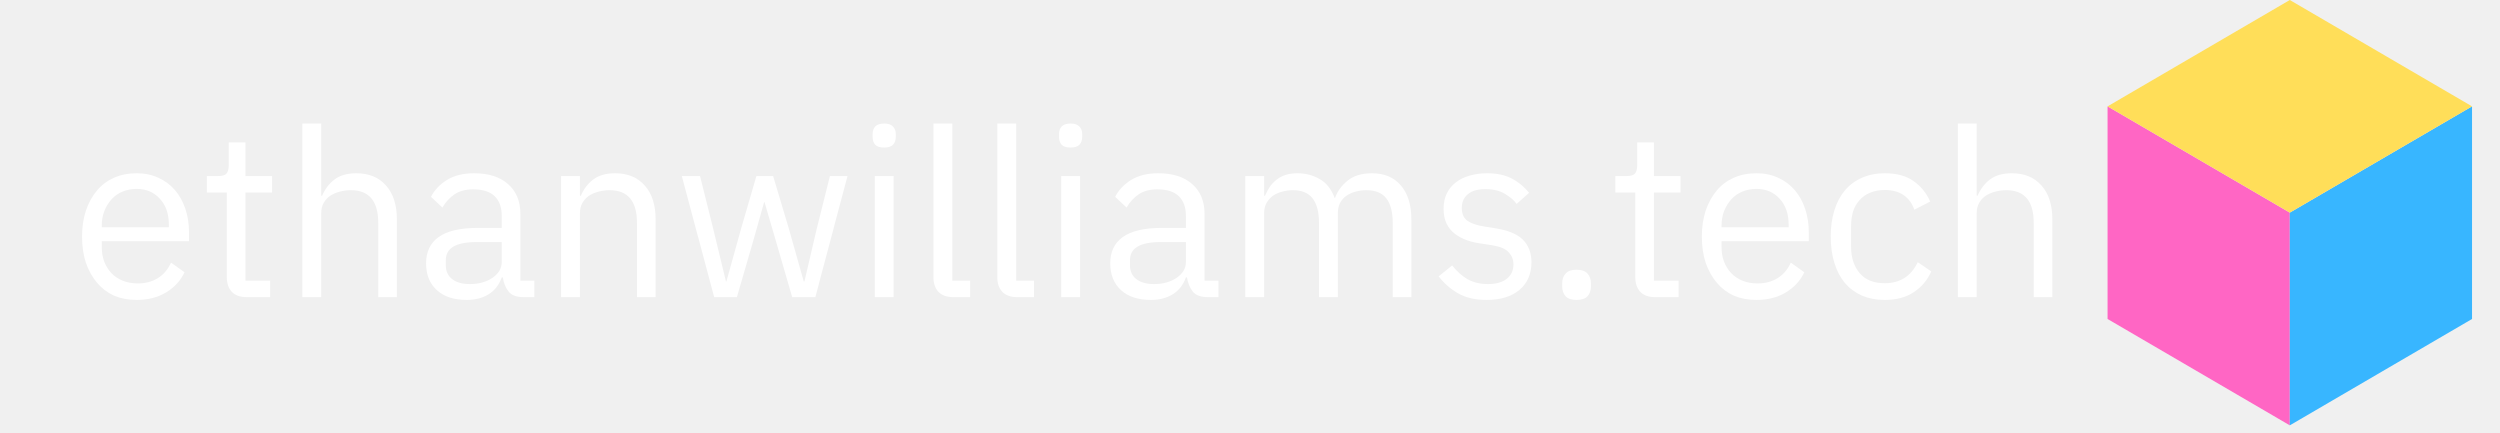
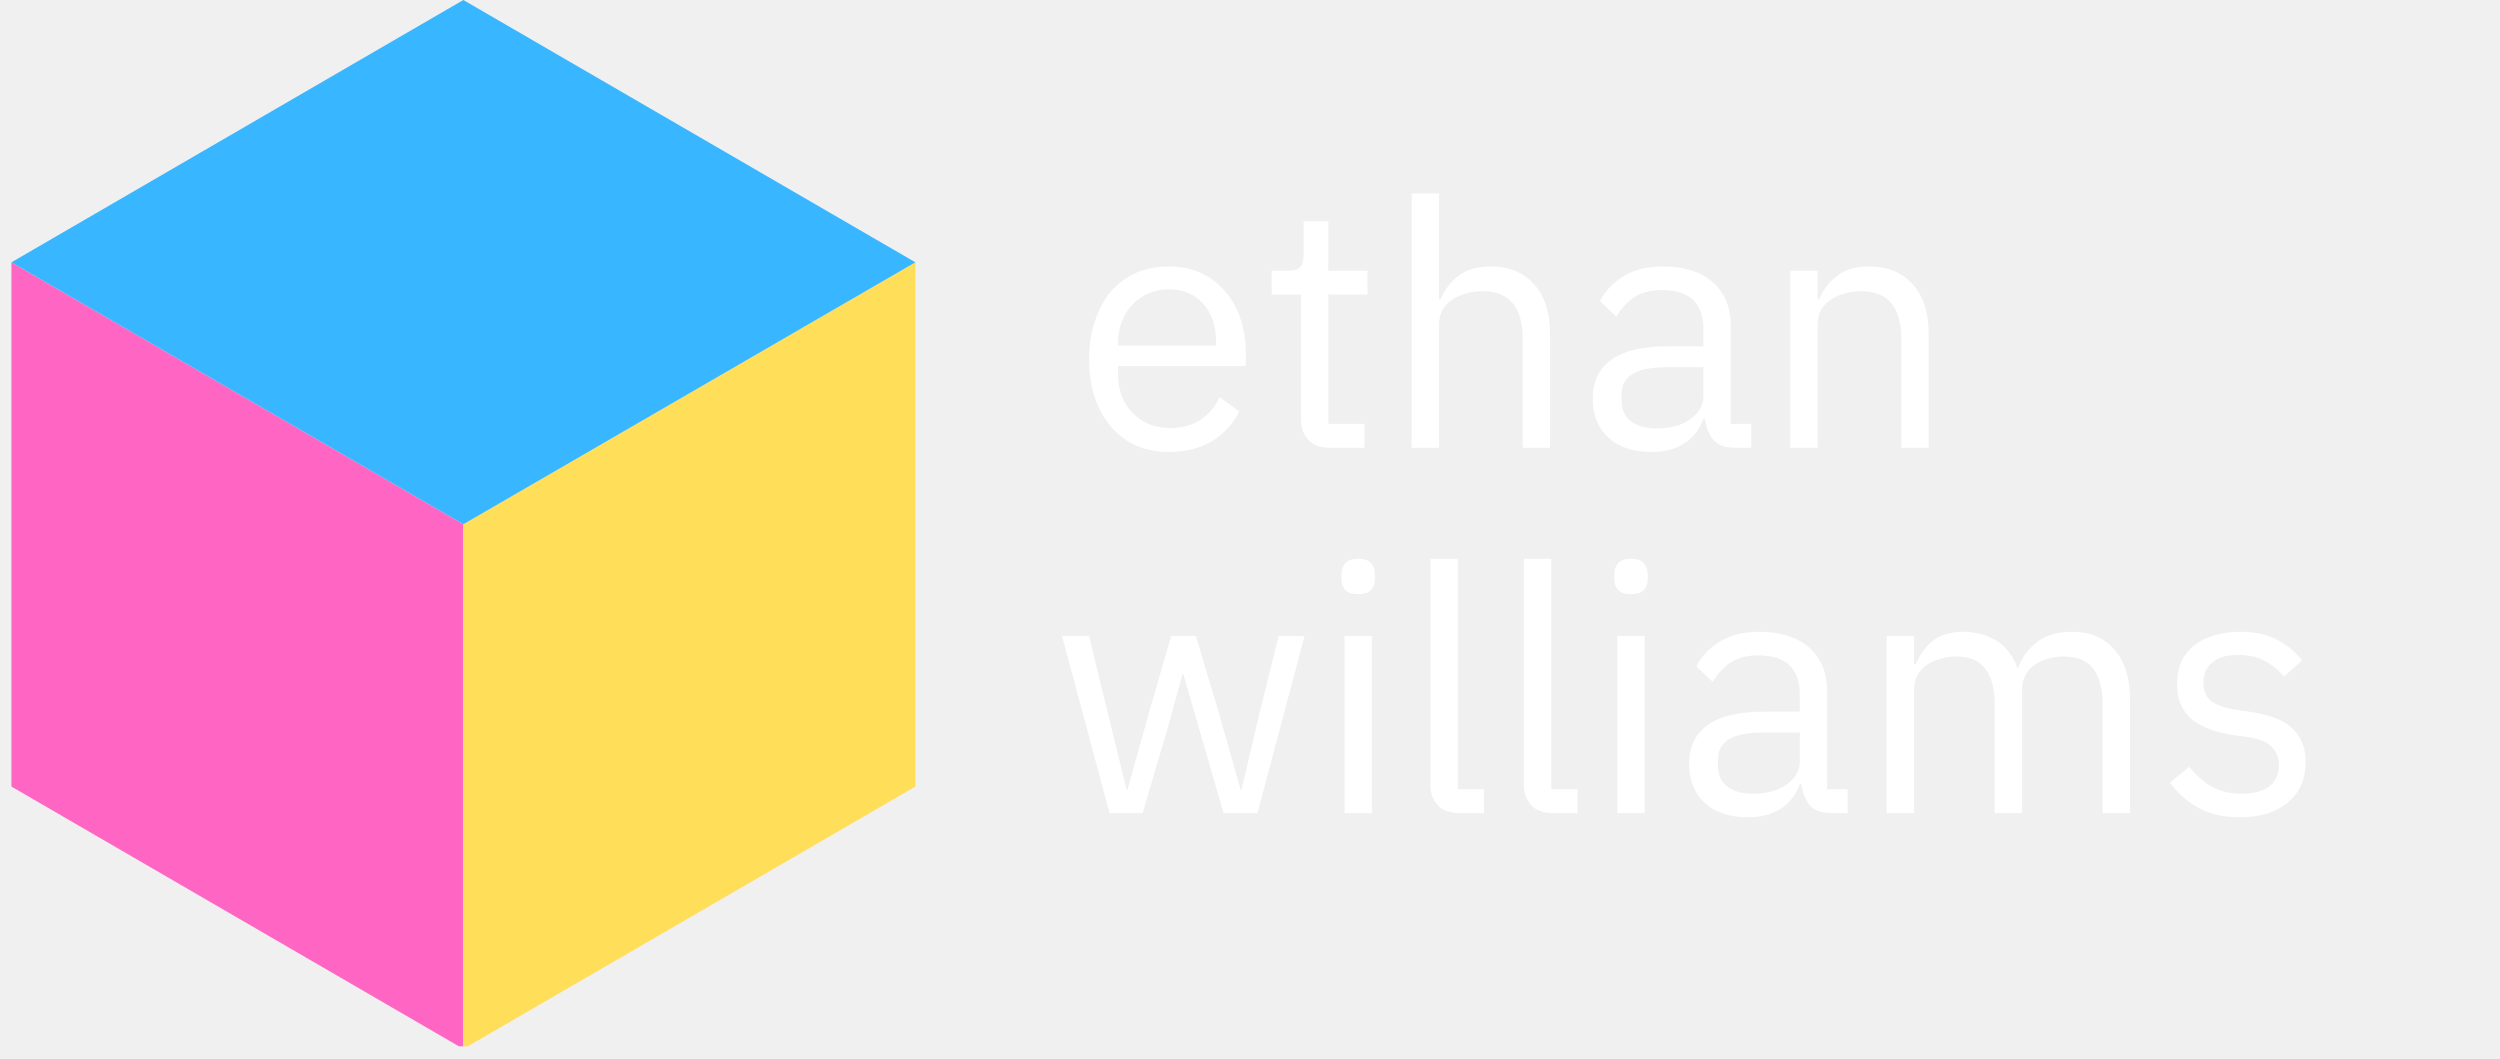
- <svg xmlns="http://www.w3.org/2000/svg" width="243" zoomAndPan="magnify" viewBox="0 0 182.25 31.5" height="42" preserveAspectRatio="xMidYMid meet" version="1.0">
+ <svg xmlns="http://www.w3.org/2000/svg" width="137" zoomAndPan="magnify" viewBox="0 0 102.75 43.5" height="58" preserveAspectRatio="xMidYMid meet" version="1.0">
  <defs>
    <g />
    <clipPath id="id1">
-       <path d="M 153.637 7 L 167 7 L 167 31.008 L 153.637 31.008 Z M 153.637 7 " clip-rule="nonzero" />
+       <path d="M 0.461 10 L 20 10 L 20 43.004 L 0.461 43.004 Z M 0.461 10 " clip-rule="nonzero" />
    </clipPath>
    <clipPath id="id2">
-       <path d="M 166.867 7.719 L 180.211 7.719 L 180.211 31.008 L 166.867 31.008 Z M 166.867 7.719 " clip-rule="nonzero" />
+       <path d="M 19 10.73 L 37.621 10.73 L 37.621 43.004 L 19 43.004 Z M 19 10.73 " clip-rule="nonzero" />
    </clipPath>
    <clipPath id="id3">
-       <path d="M 153.641 0 L 180.211 0 L 180.211 15.504 L 153.641 15.504 Z M 153.641 0 " clip-rule="nonzero" />
+       <path d="M 0.469 0 L 37.621 0 L 37.621 21.555 L 0.469 21.555 Z M 0.469 0 " clip-rule="nonzero" />
    </clipPath>
  </defs>
+   <g clip-path="url(#id1)">
+     <path fill="#ff66c4" d="M 19.043 21.547 L 19.043 43.109 L 0.469 32.328 L 0.469 10.781 L 19.043 21.547 " fill-opacity="1" fill-rule="nonzero" />
+   </g>
+   <g clip-path="url(#id2)">
+     <path fill="#ffde59" d="M 37.621 10.781 L 37.621 32.328 L 19.043 43.109 L 19.043 21.547 L 37.621 10.781 " fill-opacity="1" fill-rule="nonzero" />
+   </g>
+   <g clip-path="url(#id3)">
+     <path fill="#38b6ff" d="M 37.621 10.781 L 19.043 21.547 L 0.469 10.781 L 19.043 0 L 37.621 10.781 " fill-opacity="1" fill-rule="nonzero" />
+   </g>
  <g fill="#ffffff" fill-opacity="1">
-     <g transform="translate(5.185099, 21.66171)">
+     <g transform="translate(44.10746, 18.40481)">
      <g>
-         <path d="M 4.781 0.203 C 4.164 0.203 3.613 0.098 3.125 -0.109 C 2.645 -0.328 2.234 -0.641 1.891 -1.047 C 1.547 -1.453 1.273 -1.938 1.078 -2.5 C 0.891 -3.07 0.797 -3.711 0.797 -4.422 C 0.797 -5.109 0.891 -5.738 1.078 -6.312 C 1.273 -6.883 1.547 -7.375 1.891 -7.781 C 2.234 -8.188 2.645 -8.492 3.125 -8.703 C 3.613 -8.922 4.164 -9.031 4.781 -9.031 C 5.363 -9.031 5.891 -8.922 6.359 -8.703 C 6.828 -8.492 7.227 -8.195 7.562 -7.812 C 7.895 -7.426 8.148 -6.969 8.328 -6.438 C 8.504 -5.914 8.594 -5.344 8.594 -4.719 L 8.594 -4.078 L 2.234 -4.078 L 2.234 -3.656 C 2.234 -3.281 2.289 -2.93 2.406 -2.609 C 2.531 -2.285 2.703 -2.004 2.922 -1.766 C 3.148 -1.523 3.426 -1.336 3.75 -1.203 C 4.082 -1.066 4.453 -1 4.859 -1 C 5.422 -1 5.91 -1.129 6.328 -1.391 C 6.742 -1.648 7.062 -2.023 7.281 -2.516 L 8.266 -1.812 C 7.984 -1.207 7.535 -0.719 6.922 -0.344 C 6.316 0.02 5.602 0.203 4.781 0.203 Z M 4.781 -7.891 C 4.395 -7.891 4.047 -7.82 3.734 -7.688 C 3.43 -7.562 3.172 -7.379 2.953 -7.141 C 2.734 -6.898 2.555 -6.613 2.422 -6.281 C 2.297 -5.957 2.234 -5.602 2.234 -5.219 L 2.234 -5.094 L 7.125 -5.094 L 7.125 -5.281 C 7.125 -6.07 6.906 -6.703 6.469 -7.172 C 6.039 -7.648 5.477 -7.891 4.781 -7.891 Z M 4.781 -7.891 " />
+         <path d="M 3.938 0.172 C 3.438 0.172 2.984 0.082 2.578 -0.094 C 2.18 -0.281 1.836 -0.539 1.547 -0.875 C 1.266 -1.207 1.047 -1.602 0.891 -2.062 C 0.734 -2.531 0.656 -3.055 0.656 -3.641 C 0.656 -4.211 0.734 -4.734 0.891 -5.203 C 1.047 -5.68 1.266 -6.086 1.547 -6.422 C 1.836 -6.754 2.18 -7.008 2.578 -7.188 C 2.984 -7.363 3.438 -7.453 3.938 -7.453 C 4.426 -7.453 4.863 -7.363 5.25 -7.188 C 5.633 -7.008 5.961 -6.758 6.234 -6.438 C 6.516 -6.125 6.727 -5.75 6.875 -5.312 C 7.02 -4.883 7.094 -4.414 7.094 -3.906 L 7.094 -3.359 L 1.844 -3.359 L 1.844 -3.016 C 1.844 -2.711 1.891 -2.426 1.984 -2.156 C 2.086 -1.883 2.234 -1.648 2.422 -1.453 C 2.609 -1.254 2.832 -1.098 3.094 -0.984 C 3.363 -0.867 3.672 -0.812 4.016 -0.812 C 4.473 -0.812 4.875 -0.922 5.219 -1.141 C 5.562 -1.359 5.828 -1.672 6.016 -2.078 L 6.828 -1.5 C 6.586 -1 6.219 -0.594 5.719 -0.281 C 5.219 0.02 4.625 0.172 3.938 0.172 Z M 3.938 -6.516 C 3.625 -6.516 3.344 -6.457 3.094 -6.344 C 2.844 -6.238 2.625 -6.086 2.438 -5.891 C 2.25 -5.691 2.102 -5.457 2 -5.188 C 1.895 -4.914 1.844 -4.625 1.844 -4.312 L 1.844 -4.203 L 5.875 -4.203 L 5.875 -4.359 C 5.875 -5.016 5.695 -5.535 5.344 -5.922 C 4.988 -6.316 4.52 -6.516 3.938 -6.516 Z M 3.938 -6.516 " />
      </g>
    </g>
  </g>
  <g fill="#ffffff" fill-opacity="1">
-     <g transform="translate(14.5817, 21.66171)">
+     <g transform="translate(51.85991, 18.40481)">
      <g>
-         <path d="M 3.406 0 C 2.926 0 2.562 -0.129 2.312 -0.391 C 2.07 -0.66 1.953 -1.016 1.953 -1.453 L 1.953 -7.625 L 0.5 -7.625 L 0.5 -8.828 L 1.312 -8.828 C 1.613 -8.828 1.816 -8.883 1.922 -9 C 2.035 -9.125 2.094 -9.332 2.094 -9.625 L 2.094 -11.281 L 3.312 -11.281 L 3.312 -8.828 L 5.25 -8.828 L 5.25 -7.625 L 3.312 -7.625 L 3.312 -1.203 L 5.109 -1.203 L 5.109 0 Z M 3.406 0 " />
+         <path d="M 2.812 0 C 2.414 0 2.113 -0.109 1.906 -0.328 C 1.707 -0.547 1.609 -0.836 1.609 -1.203 L 1.609 -6.297 L 0.406 -6.297 L 0.406 -7.281 L 1.094 -7.281 C 1.332 -7.281 1.492 -7.328 1.578 -7.422 C 1.672 -7.523 1.719 -7.703 1.719 -7.953 L 1.719 -9.312 L 2.734 -9.312 L 2.734 -7.281 L 4.344 -7.281 L 4.344 -6.297 L 2.734 -6.297 L 2.734 -0.984 L 4.219 -0.984 L 4.219 0 Z M 2.812 0 " />
      </g>
    </g>
  </g>
  <g fill="#ffffff" fill-opacity="1">
-     <g transform="translate(20.58936, 21.66171)">
+     <g transform="translate(56.81639, 18.40481)">
      <g>
-         <path d="M 1.453 -12.656 L 2.828 -12.656 L 2.828 -7.391 L 2.891 -7.391 C 3.109 -7.891 3.41 -8.285 3.797 -8.578 C 4.191 -8.879 4.723 -9.031 5.391 -9.031 C 6.305 -9.031 7.023 -8.734 7.547 -8.141 C 8.078 -7.555 8.344 -6.727 8.344 -5.656 L 8.344 0 L 6.984 0 L 6.984 -5.422 C 6.984 -7.004 6.316 -7.797 4.984 -7.797 C 4.703 -7.797 4.43 -7.758 4.172 -7.688 C 3.922 -7.625 3.691 -7.523 3.484 -7.391 C 3.285 -7.254 3.125 -7.078 3 -6.859 C 2.883 -6.648 2.828 -6.406 2.828 -6.125 L 2.828 0 L 1.453 0 Z M 1.453 -12.656 " />
+         <path d="M 1.203 -10.453 L 2.328 -10.453 L 2.328 -6.109 L 2.391 -6.109 C 2.566 -6.516 2.816 -6.836 3.141 -7.078 C 3.461 -7.328 3.898 -7.453 4.453 -7.453 C 5.203 -7.453 5.797 -7.207 6.234 -6.719 C 6.672 -6.238 6.891 -5.555 6.891 -4.672 L 6.891 0 L 5.766 0 L 5.766 -4.484 C 5.766 -5.785 5.211 -6.438 4.109 -6.438 C 3.879 -6.438 3.66 -6.406 3.453 -6.344 C 3.242 -6.289 3.051 -6.207 2.875 -6.094 C 2.707 -5.988 2.57 -5.848 2.469 -5.672 C 2.375 -5.492 2.328 -5.289 2.328 -5.062 L 2.328 0 L 1.203 0 Z M 1.203 -10.453 " />
      </g>
    </g>
  </g>
  <g fill="#ffffff" fill-opacity="1">
-     <g transform="translate(30.31116, 21.66171)">
+     <g transform="translate(64.83713, 18.40481)">
      <g>
-         <path d="M 7.875 0 C 7.352 0 6.984 -0.133 6.766 -0.406 C 6.547 -0.688 6.406 -1.031 6.344 -1.438 L 6.266 -1.438 C 6.066 -0.883 5.742 -0.473 5.297 -0.203 C 4.859 0.066 4.332 0.203 3.719 0.203 C 2.781 0.203 2.051 -0.035 1.531 -0.516 C 1.008 -0.992 0.75 -1.645 0.75 -2.469 C 0.75 -3.301 1.051 -3.938 1.656 -4.375 C 2.27 -4.82 3.223 -5.047 4.516 -5.047 L 6.266 -5.047 L 6.266 -5.922 C 6.266 -6.547 6.094 -7.023 5.75 -7.359 C 5.406 -7.691 4.879 -7.859 4.172 -7.859 C 3.641 -7.859 3.191 -7.738 2.828 -7.5 C 2.473 -7.258 2.176 -6.938 1.938 -6.531 L 1.109 -7.312 C 1.348 -7.789 1.727 -8.195 2.25 -8.531 C 2.781 -8.863 3.445 -9.031 4.25 -9.031 C 5.312 -9.031 6.141 -8.766 6.734 -8.234 C 7.328 -7.711 7.625 -6.988 7.625 -6.062 L 7.625 -1.203 L 8.641 -1.203 L 8.641 0 Z M 3.938 -0.953 C 4.281 -0.953 4.594 -0.992 4.875 -1.078 C 5.156 -1.16 5.398 -1.273 5.609 -1.422 C 5.816 -1.566 5.977 -1.734 6.094 -1.922 C 6.207 -2.117 6.266 -2.332 6.266 -2.562 L 6.266 -4.016 L 4.453 -4.016 C 3.66 -4.016 3.082 -3.898 2.719 -3.672 C 2.363 -3.453 2.188 -3.125 2.188 -2.688 L 2.188 -2.328 C 2.188 -1.891 2.344 -1.551 2.656 -1.312 C 2.969 -1.07 3.395 -0.953 3.938 -0.953 Z M 3.938 -0.953 " />
+         <path d="M 6.5 0 C 6.07 0 5.766 -0.109 5.578 -0.328 C 5.398 -0.555 5.285 -0.844 5.234 -1.188 L 5.172 -1.188 C 5.004 -0.738 4.738 -0.398 4.375 -0.172 C 4.008 0.055 3.57 0.172 3.062 0.172 C 2.289 0.172 1.691 -0.023 1.266 -0.422 C 0.836 -0.816 0.625 -1.352 0.625 -2.031 C 0.625 -2.719 0.875 -3.242 1.375 -3.609 C 1.883 -3.984 2.672 -4.172 3.734 -4.172 L 5.172 -4.172 L 5.172 -4.891 C 5.172 -5.41 5.031 -5.805 4.75 -6.078 C 4.469 -6.348 4.035 -6.484 3.453 -6.484 C 3.004 -6.484 2.629 -6.383 2.328 -6.188 C 2.035 -5.988 1.789 -5.723 1.594 -5.391 L 0.922 -6.031 C 1.117 -6.426 1.43 -6.758 1.859 -7.031 C 2.297 -7.312 2.844 -7.453 3.5 -7.453 C 4.383 -7.453 5.07 -7.234 5.562 -6.797 C 6.051 -6.367 6.297 -5.77 6.297 -5 L 6.297 -0.984 L 7.141 -0.984 L 7.141 0 Z M 3.25 -0.797 C 3.531 -0.797 3.785 -0.828 4.016 -0.891 C 4.254 -0.953 4.457 -1.047 4.625 -1.172 C 4.801 -1.297 4.938 -1.438 5.031 -1.594 C 5.125 -1.758 5.172 -1.938 5.172 -2.125 L 5.172 -3.312 L 3.672 -3.312 C 3.023 -3.312 2.551 -3.219 2.25 -3.031 C 1.957 -2.844 1.812 -2.57 1.812 -2.219 L 1.812 -1.922 C 1.812 -1.566 1.938 -1.289 2.188 -1.094 C 2.445 -0.895 2.801 -0.797 3.25 -0.797 Z M 3.25 -0.797 " />
      </g>
    </g>
  </g>
  <g fill="#ffffff" fill-opacity="1">
-     <g transform="translate(39.45102, 21.66171)">
+     <g transform="translate(72.37776, 18.40481)">
      <g>
-         <path d="M 1.453 0 L 1.453 -8.828 L 2.828 -8.828 L 2.828 -7.391 L 2.891 -7.391 C 3.109 -7.891 3.41 -8.285 3.797 -8.578 C 4.191 -8.879 4.723 -9.031 5.391 -9.031 C 6.305 -9.031 7.023 -8.734 7.547 -8.141 C 8.078 -7.555 8.344 -6.727 8.344 -5.656 L 8.344 0 L 6.984 0 L 6.984 -5.422 C 6.984 -7.004 6.316 -7.797 4.984 -7.797 C 4.703 -7.797 4.43 -7.758 4.172 -7.688 C 3.922 -7.625 3.691 -7.523 3.484 -7.391 C 3.285 -7.254 3.125 -7.078 3 -6.859 C 2.883 -6.648 2.828 -6.406 2.828 -6.125 L 2.828 0 Z M 1.453 0 " />
+         <path d="M 1.203 0 L 1.203 -7.281 L 2.328 -7.281 L 2.328 -6.109 L 2.391 -6.109 C 2.566 -6.516 2.816 -6.836 3.141 -7.078 C 3.461 -7.328 3.898 -7.453 4.453 -7.453 C 5.203 -7.453 5.797 -7.207 6.234 -6.719 C 6.672 -6.238 6.891 -5.555 6.891 -4.672 L 6.891 0 L 5.766 0 L 5.766 -4.484 C 5.766 -5.785 5.211 -6.438 4.109 -6.438 C 3.879 -6.438 3.66 -6.406 3.453 -6.344 C 3.242 -6.289 3.051 -6.207 2.875 -6.094 C 2.707 -5.988 2.57 -5.848 2.469 -5.672 C 2.375 -5.492 2.328 -5.289 2.328 -5.062 L 2.328 0 Z M 1.203 0 " />
      </g>
    </g>
  </g>
  <g fill="#ffffff" fill-opacity="1">
-     <g transform="translate(49.17282, 21.66171)">
+     <g transform="translate(43.21178, 33.41878)">
      <g>
-         <path d="M 0.531 -8.828 L 1.859 -8.828 L 2.812 -5.016 L 3.75 -1.141 L 3.781 -1.141 L 4.859 -5.016 L 5.969 -8.828 L 7.188 -8.828 L 8.328 -5.016 L 9.422 -1.141 L 9.469 -1.141 L 10.375 -5.016 L 11.328 -8.828 L 12.609 -8.828 L 10.266 0 L 8.578 0 L 7.344 -4.25 L 6.562 -6.922 L 6.531 -6.922 L 5.781 -4.25 L 4.547 0 L 2.891 0 Z M 0.531 -8.828 " />
+         <path d="M 0.438 -7.281 L 1.547 -7.281 L 2.312 -4.141 L 3.094 -0.953 L 3.125 -0.953 L 4.016 -4.141 L 4.922 -7.281 L 5.938 -7.281 L 6.875 -4.141 L 7.781 -0.953 L 7.812 -0.953 L 8.562 -4.141 L 9.344 -7.281 L 10.406 -7.281 L 8.469 0 L 7.078 0 L 6.062 -3.5 L 5.422 -5.719 L 5.391 -5.719 L 4.781 -3.5 L 3.75 0 L 2.391 0 Z M 0.438 -7.281 " />
      </g>
    </g>
  </g>
  <g fill="#ffffff" fill-opacity="1">
-     <g transform="translate(62.31779, 21.66171)">
+     <g transform="translate(54.05673, 33.41878)">
      <g>
-         <path d="M 2.141 -10.906 C 1.836 -10.906 1.617 -10.973 1.484 -11.109 C 1.359 -11.254 1.297 -11.441 1.297 -11.672 L 1.297 -11.891 C 1.297 -12.117 1.359 -12.301 1.484 -12.438 C 1.617 -12.582 1.836 -12.656 2.141 -12.656 C 2.43 -12.656 2.645 -12.582 2.781 -12.438 C 2.914 -12.301 2.984 -12.117 2.984 -11.891 L 2.984 -11.672 C 2.984 -11.441 2.914 -11.254 2.781 -11.109 C 2.645 -10.973 2.43 -10.906 2.141 -10.906 Z M 1.453 -8.828 L 2.828 -8.828 L 2.828 0 L 1.453 0 Z M 1.453 -8.828 " />
+         <path d="M 1.766 -9 C 1.516 -9 1.336 -9.055 1.234 -9.172 C 1.129 -9.285 1.078 -9.441 1.078 -9.641 L 1.078 -9.812 C 1.078 -10 1.129 -10.148 1.234 -10.266 C 1.336 -10.391 1.516 -10.453 1.766 -10.453 C 2.016 -10.453 2.191 -10.391 2.297 -10.266 C 2.398 -10.148 2.453 -10 2.453 -9.812 L 2.453 -9.641 C 2.453 -9.441 2.398 -9.285 2.297 -9.172 C 2.191 -9.055 2.016 -9 1.766 -9 Z M 1.203 -7.281 L 2.328 -7.281 L 2.328 0 L 1.203 0 Z M 1.203 -7.281 " />
      </g>
    </g>
  </g>
  <g fill="#ffffff" fill-opacity="1">
-     <g transform="translate(66.59675, 21.66171)">
+     <g transform="translate(57.58698, 33.41878)">
      <g>
-         <path d="M 2.906 0 C 2.426 0 2.062 -0.129 1.812 -0.391 C 1.57 -0.66 1.453 -1.004 1.453 -1.422 L 1.453 -12.656 L 2.828 -12.656 L 2.828 -1.203 L 4.125 -1.203 L 4.125 0 Z M 2.906 0 " />
+         <path d="M 2.406 0 C 2.008 0 1.707 -0.109 1.5 -0.328 C 1.301 -0.547 1.203 -0.828 1.203 -1.172 L 1.203 -10.453 L 2.328 -10.453 L 2.328 -0.984 L 3.406 -0.984 L 3.406 0 Z M 2.406 0 " />
      </g>
    </g>
  </g>
  <g fill="#ffffff" fill-opacity="1">
-     <g transform="translate(71.25225, 21.66171)">
+     <g transform="translate(61.42789, 33.41878)">
      <g>
-         <path d="M 2.906 0 C 2.426 0 2.062 -0.129 1.812 -0.391 C 1.57 -0.66 1.453 -1.004 1.453 -1.422 L 1.453 -12.656 L 2.828 -12.656 L 2.828 -1.203 L 4.125 -1.203 L 4.125 0 Z M 2.906 0 " />
+         <path d="M 2.406 0 C 2.008 0 1.707 -0.109 1.5 -0.328 C 1.301 -0.547 1.203 -0.828 1.203 -1.172 L 1.203 -10.453 L 2.328 -10.453 L 2.328 -0.984 L 3.406 -0.984 L 3.406 0 Z M 2.406 0 " />
      </g>
    </g>
  </g>
  <g fill="#ffffff" fill-opacity="1">
-     <g transform="translate(75.90776, 21.66171)">
+     <g transform="translate(65.26881, 33.41878)">
      <g>
-         <path d="M 2.141 -10.906 C 1.836 -10.906 1.617 -10.973 1.484 -11.109 C 1.359 -11.254 1.297 -11.441 1.297 -11.672 L 1.297 -11.891 C 1.297 -12.117 1.359 -12.301 1.484 -12.438 C 1.617 -12.582 1.836 -12.656 2.141 -12.656 C 2.43 -12.656 2.645 -12.582 2.781 -12.438 C 2.914 -12.301 2.984 -12.117 2.984 -11.891 L 2.984 -11.672 C 2.984 -11.441 2.914 -11.254 2.781 -11.109 C 2.645 -10.973 2.43 -10.906 2.141 -10.906 Z M 1.453 -8.828 L 2.828 -8.828 L 2.828 0 L 1.453 0 Z M 1.453 -8.828 " />
+         <path d="M 1.766 -9 C 1.516 -9 1.336 -9.055 1.234 -9.172 C 1.129 -9.285 1.078 -9.441 1.078 -9.641 L 1.078 -9.812 C 1.078 -10 1.129 -10.148 1.234 -10.266 C 1.336 -10.391 1.516 -10.453 1.766 -10.453 C 2.016 -10.453 2.191 -10.391 2.297 -10.266 C 2.398 -10.148 2.453 -10 2.453 -9.812 L 2.453 -9.641 C 2.453 -9.441 2.398 -9.285 2.297 -9.172 C 2.191 -9.055 2.016 -9 1.766 -9 Z M 1.203 -7.281 L 2.328 -7.281 L 2.328 0 L 1.203 0 Z M 1.203 -7.281 " />
      </g>
    </g>
  </g>
  <g fill="#ffffff" fill-opacity="1">
-     <g transform="translate(80.18672, 21.66171)">
+     <g transform="translate(68.79906, 33.41878)">
      <g>
-         <path d="M 7.875 0 C 7.352 0 6.984 -0.133 6.766 -0.406 C 6.547 -0.688 6.406 -1.031 6.344 -1.438 L 6.266 -1.438 C 6.066 -0.883 5.742 -0.473 5.297 -0.203 C 4.859 0.066 4.332 0.203 3.719 0.203 C 2.781 0.203 2.051 -0.035 1.531 -0.516 C 1.008 -0.992 0.75 -1.645 0.75 -2.469 C 0.75 -3.301 1.051 -3.938 1.656 -4.375 C 2.27 -4.82 3.223 -5.047 4.516 -5.047 L 6.266 -5.047 L 6.266 -5.922 C 6.266 -6.547 6.094 -7.023 5.75 -7.359 C 5.406 -7.691 4.879 -7.859 4.172 -7.859 C 3.641 -7.859 3.191 -7.738 2.828 -7.5 C 2.473 -7.258 2.176 -6.938 1.938 -6.531 L 1.109 -7.312 C 1.348 -7.789 1.727 -8.195 2.25 -8.531 C 2.781 -8.863 3.445 -9.031 4.25 -9.031 C 5.312 -9.031 6.141 -8.766 6.734 -8.234 C 7.328 -7.711 7.625 -6.988 7.625 -6.062 L 7.625 -1.203 L 8.641 -1.203 L 8.641 0 Z M 3.938 -0.953 C 4.281 -0.953 4.594 -0.992 4.875 -1.078 C 5.156 -1.16 5.398 -1.273 5.609 -1.422 C 5.816 -1.566 5.977 -1.734 6.094 -1.922 C 6.207 -2.117 6.266 -2.332 6.266 -2.562 L 6.266 -4.016 L 4.453 -4.016 C 3.66 -4.016 3.082 -3.898 2.719 -3.672 C 2.363 -3.453 2.188 -3.125 2.188 -2.688 L 2.188 -2.328 C 2.188 -1.891 2.344 -1.551 2.656 -1.312 C 2.969 -1.07 3.395 -0.953 3.938 -0.953 Z M 3.938 -0.953 " />
+         <path d="M 6.5 0 C 6.07 0 5.766 -0.109 5.578 -0.328 C 5.398 -0.555 5.285 -0.844 5.234 -1.188 L 5.172 -1.188 C 5.004 -0.738 4.738 -0.398 4.375 -0.172 C 4.008 0.055 3.57 0.172 3.062 0.172 C 2.289 0.172 1.691 -0.023 1.266 -0.422 C 0.836 -0.816 0.625 -1.352 0.625 -2.031 C 0.625 -2.719 0.875 -3.242 1.375 -3.609 C 1.883 -3.984 2.672 -4.172 3.734 -4.172 L 5.172 -4.172 L 5.172 -4.891 C 5.172 -5.41 5.031 -5.805 4.75 -6.078 C 4.469 -6.348 4.035 -6.484 3.453 -6.484 C 3.004 -6.484 2.629 -6.383 2.328 -6.188 C 2.035 -5.988 1.789 -5.723 1.594 -5.391 L 0.922 -6.031 C 1.117 -6.426 1.43 -6.758 1.859 -7.031 C 2.297 -7.312 2.844 -7.453 3.5 -7.453 C 4.383 -7.453 5.07 -7.234 5.562 -6.797 C 6.051 -6.367 6.297 -5.77 6.297 -5 L 6.297 -0.984 L 7.141 -0.984 L 7.141 0 Z M 3.25 -0.797 C 3.531 -0.797 3.785 -0.828 4.016 -0.891 C 4.254 -0.953 4.457 -1.047 4.625 -1.172 C 4.801 -1.297 4.938 -1.438 5.031 -1.594 C 5.125 -1.758 5.172 -1.938 5.172 -2.125 L 5.172 -3.312 L 3.672 -3.312 C 3.023 -3.312 2.551 -3.219 2.25 -3.031 C 1.957 -2.844 1.812 -2.57 1.812 -2.219 L 1.812 -1.922 C 1.812 -1.566 1.938 -1.289 2.188 -1.094 C 2.445 -0.895 2.801 -0.797 3.25 -0.797 Z M 3.25 -0.797 " />
      </g>
    </g>
  </g>
  <g fill="#ffffff" fill-opacity="1">
-     <g transform="translate(89.32657, 21.66171)">
+     <g transform="translate(76.33969, 33.41878)">
      <g>
-         <path d="M 1.453 0 L 1.453 -8.828 L 2.828 -8.828 L 2.828 -7.391 L 2.891 -7.391 C 2.992 -7.617 3.109 -7.832 3.234 -8.031 C 3.367 -8.227 3.531 -8.398 3.719 -8.547 C 3.906 -8.703 4.125 -8.82 4.375 -8.906 C 4.625 -8.988 4.922 -9.031 5.266 -9.031 C 5.848 -9.031 6.383 -8.891 6.875 -8.609 C 7.363 -8.336 7.727 -7.879 7.969 -7.234 L 8 -7.234 C 8.164 -7.711 8.469 -8.129 8.906 -8.484 C 9.344 -8.848 9.938 -9.031 10.688 -9.031 C 11.594 -9.031 12.297 -8.734 12.797 -8.141 C 13.305 -7.555 13.562 -6.727 13.562 -5.656 L 13.562 0 L 12.203 0 L 12.203 -5.422 C 12.203 -6.211 12.047 -6.805 11.734 -7.203 C 11.43 -7.598 10.941 -7.797 10.266 -7.797 C 9.992 -7.797 9.734 -7.758 9.484 -7.688 C 9.242 -7.625 9.023 -7.523 8.828 -7.391 C 8.629 -7.254 8.473 -7.078 8.359 -6.859 C 8.254 -6.648 8.203 -6.406 8.203 -6.125 L 8.203 0 L 6.828 0 L 6.828 -5.422 C 6.828 -6.211 6.672 -6.805 6.359 -7.203 C 6.055 -7.598 5.578 -7.797 4.922 -7.797 C 4.648 -7.797 4.391 -7.758 4.141 -7.688 C 3.891 -7.625 3.664 -7.523 3.469 -7.391 C 3.281 -7.254 3.125 -7.078 3 -6.859 C 2.883 -6.648 2.828 -6.406 2.828 -6.125 L 2.828 0 Z M 1.453 0 " />
+         <path d="M 1.203 0 L 1.203 -7.281 L 2.328 -7.281 L 2.328 -6.109 L 2.391 -6.109 C 2.473 -6.297 2.566 -6.469 2.672 -6.625 C 2.785 -6.789 2.922 -6.938 3.078 -7.062 C 3.234 -7.188 3.41 -7.281 3.609 -7.344 C 3.816 -7.414 4.062 -7.453 4.344 -7.453 C 4.832 -7.453 5.273 -7.336 5.672 -7.109 C 6.078 -6.879 6.379 -6.5 6.578 -5.969 L 6.609 -5.969 C 6.742 -6.363 6.988 -6.707 7.344 -7 C 7.707 -7.301 8.203 -7.453 8.828 -7.453 C 9.566 -7.453 10.145 -7.207 10.562 -6.719 C 10.988 -6.238 11.203 -5.555 11.203 -4.672 L 11.203 0 L 10.078 0 L 10.078 -4.484 C 10.078 -5.129 9.945 -5.613 9.688 -5.938 C 9.438 -6.27 9.031 -6.438 8.469 -6.438 C 8.25 -6.438 8.035 -6.406 7.828 -6.344 C 7.629 -6.289 7.445 -6.207 7.281 -6.094 C 7.125 -5.988 7 -5.848 6.906 -5.672 C 6.812 -5.492 6.766 -5.289 6.766 -5.062 L 6.766 0 L 5.641 0 L 5.641 -4.484 C 5.641 -5.129 5.508 -5.613 5.25 -5.938 C 5 -6.27 4.602 -6.438 4.062 -6.438 C 3.844 -6.438 3.629 -6.406 3.422 -6.344 C 3.211 -6.289 3.023 -6.207 2.859 -6.094 C 2.703 -5.988 2.57 -5.848 2.469 -5.672 C 2.375 -5.492 2.328 -5.289 2.328 -5.062 L 2.328 0 Z M 1.203 0 " />
      </g>
    </g>
  </g>
  <g fill="#ffffff" fill-opacity="1">
-     <g transform="translate(104.2687, 21.66171)">
+     <g transform="translate(88.66736, 33.41878)">
      <g>
-         <path d="M 4.109 0.203 C 3.285 0.203 2.598 0.047 2.047 -0.266 C 1.492 -0.578 1.016 -0.992 0.609 -1.516 L 1.594 -2.312 C 1.938 -1.875 2.316 -1.535 2.734 -1.297 C 3.16 -1.066 3.648 -0.953 4.203 -0.953 C 4.785 -0.953 5.238 -1.078 5.562 -1.328 C 5.895 -1.586 6.062 -1.941 6.062 -2.391 C 6.062 -2.734 5.945 -3.023 5.719 -3.266 C 5.5 -3.516 5.098 -3.688 4.516 -3.781 L 3.812 -3.891 C 3.406 -3.941 3.031 -4.023 2.688 -4.141 C 2.344 -4.266 2.039 -4.426 1.781 -4.625 C 1.531 -4.82 1.332 -5.066 1.188 -5.359 C 1.039 -5.66 0.969 -6.02 0.969 -6.438 C 0.969 -6.863 1.047 -7.238 1.203 -7.562 C 1.367 -7.895 1.594 -8.164 1.875 -8.375 C 2.156 -8.594 2.488 -8.754 2.875 -8.859 C 3.258 -8.973 3.676 -9.031 4.125 -9.031 C 4.844 -9.031 5.441 -8.906 5.922 -8.656 C 6.41 -8.406 6.836 -8.055 7.203 -7.609 L 6.297 -6.797 C 6.098 -7.066 5.812 -7.312 5.438 -7.531 C 5.062 -7.758 4.586 -7.875 4.016 -7.875 C 3.453 -7.875 3.023 -7.75 2.734 -7.5 C 2.441 -7.258 2.297 -6.926 2.297 -6.5 C 2.297 -6.062 2.441 -5.742 2.734 -5.547 C 3.023 -5.359 3.441 -5.223 3.984 -5.141 L 4.672 -5.031 C 5.648 -4.883 6.344 -4.602 6.75 -4.188 C 7.164 -3.77 7.375 -3.223 7.375 -2.547 C 7.375 -1.691 7.082 -1.02 6.5 -0.531 C 5.914 -0.039 5.117 0.203 4.109 0.203 Z M 4.109 0.203 " />
+         <path d="M 3.391 0.172 C 2.711 0.172 2.145 0.039 1.688 -0.219 C 1.227 -0.477 0.836 -0.82 0.516 -1.25 L 1.312 -1.906 C 1.594 -1.551 1.906 -1.273 2.25 -1.078 C 2.602 -0.891 3.008 -0.797 3.469 -0.797 C 3.945 -0.797 4.32 -0.895 4.594 -1.094 C 4.863 -1.301 5 -1.598 5 -1.984 C 5 -2.266 4.906 -2.504 4.719 -2.703 C 4.539 -2.91 4.211 -3.051 3.734 -3.125 L 3.156 -3.203 C 2.812 -3.254 2.5 -3.328 2.219 -3.422 C 1.938 -3.523 1.688 -3.656 1.469 -3.812 C 1.258 -3.977 1.098 -4.18 0.984 -4.422 C 0.867 -4.672 0.812 -4.969 0.812 -5.312 C 0.812 -5.664 0.875 -5.977 1 -6.25 C 1.133 -6.52 1.316 -6.742 1.547 -6.922 C 1.773 -7.098 2.051 -7.227 2.375 -7.312 C 2.695 -7.406 3.039 -7.453 3.406 -7.453 C 4 -7.453 4.492 -7.348 4.891 -7.141 C 5.297 -6.941 5.648 -6.656 5.953 -6.281 L 5.203 -5.609 C 5.035 -5.836 4.797 -6.039 4.484 -6.219 C 4.18 -6.406 3.789 -6.5 3.312 -6.5 C 2.844 -6.5 2.488 -6.395 2.25 -6.188 C 2.008 -5.988 1.891 -5.719 1.891 -5.375 C 1.891 -5.008 2.008 -4.742 2.25 -4.578 C 2.488 -4.422 2.836 -4.305 3.297 -4.234 L 3.859 -4.156 C 4.672 -4.031 5.242 -3.797 5.578 -3.453 C 5.922 -3.109 6.094 -2.66 6.094 -2.109 C 6.094 -1.398 5.848 -0.844 5.359 -0.438 C 4.879 -0.031 4.223 0.172 3.391 0.172 Z M 3.391 0.172 " />
      </g>
    </g>
  </g>
-   <g fill="#ffffff" fill-opacity="1">
-     <g transform="translate(112.6041, 21.66171)">
-       <g>
-         <path d="M 2.328 0.203 C 1.961 0.203 1.695 0.113 1.531 -0.062 C 1.363 -0.25 1.281 -0.488 1.281 -0.781 L 1.281 -1.016 C 1.281 -1.305 1.363 -1.539 1.531 -1.719 C 1.695 -1.906 1.961 -2 2.328 -2 C 2.691 -2 2.957 -1.906 3.125 -1.719 C 3.289 -1.539 3.375 -1.305 3.375 -1.016 L 3.375 -0.781 C 3.375 -0.488 3.289 -0.25 3.125 -0.062 C 2.957 0.113 2.691 0.203 2.328 0.203 Z M 2.328 0.203 " />
-       </g>
-     </g>
-   </g>
-   <g fill="#ffffff" fill-opacity="1">
-     <g transform="translate(117.2596, 21.66171)">
-       <g>
-         <path d="M 3.406 0 C 2.926 0 2.562 -0.129 2.312 -0.391 C 2.07 -0.66 1.953 -1.016 1.953 -1.453 L 1.953 -7.625 L 0.5 -7.625 L 0.5 -8.828 L 1.312 -8.828 C 1.613 -8.828 1.816 -8.883 1.922 -9 C 2.035 -9.125 2.094 -9.332 2.094 -9.625 L 2.094 -11.281 L 3.312 -11.281 L 3.312 -8.828 L 5.25 -8.828 L 5.25 -7.625 L 3.312 -7.625 L 3.312 -1.203 L 5.109 -1.203 L 5.109 0 Z M 3.406 0 " />
-       </g>
-     </g>
-   </g>
-   <g fill="#ffffff" fill-opacity="1">
-     <g transform="translate(123.2673, 21.66171)">
-       <g>
-         <path d="M 4.781 0.203 C 4.164 0.203 3.613 0.098 3.125 -0.109 C 2.645 -0.328 2.234 -0.641 1.891 -1.047 C 1.547 -1.453 1.273 -1.938 1.078 -2.5 C 0.891 -3.07 0.797 -3.711 0.797 -4.422 C 0.797 -5.109 0.891 -5.738 1.078 -6.312 C 1.273 -6.883 1.547 -7.375 1.891 -7.781 C 2.234 -8.188 2.645 -8.492 3.125 -8.703 C 3.613 -8.922 4.164 -9.031 4.781 -9.031 C 5.363 -9.031 5.891 -8.922 6.359 -8.703 C 6.828 -8.492 7.227 -8.195 7.562 -7.812 C 7.895 -7.426 8.148 -6.969 8.328 -6.438 C 8.504 -5.914 8.594 -5.344 8.594 -4.719 L 8.594 -4.078 L 2.234 -4.078 L 2.234 -3.656 C 2.234 -3.281 2.289 -2.93 2.406 -2.609 C 2.531 -2.285 2.703 -2.004 2.922 -1.766 C 3.148 -1.523 3.426 -1.336 3.75 -1.203 C 4.082 -1.066 4.453 -1 4.859 -1 C 5.422 -1 5.91 -1.129 6.328 -1.391 C 6.742 -1.648 7.062 -2.023 7.281 -2.516 L 8.266 -1.812 C 7.984 -1.207 7.535 -0.719 6.922 -0.344 C 6.316 0.02 5.602 0.203 4.781 0.203 Z M 4.781 -7.891 C 4.395 -7.891 4.047 -7.82 3.734 -7.688 C 3.43 -7.562 3.172 -7.379 2.953 -7.141 C 2.734 -6.898 2.555 -6.613 2.422 -6.281 C 2.297 -5.957 2.234 -5.602 2.234 -5.219 L 2.234 -5.094 L 7.125 -5.094 L 7.125 -5.281 C 7.125 -6.07 6.906 -6.703 6.469 -7.172 C 6.039 -7.648 5.477 -7.891 4.781 -7.891 Z M 4.781 -7.891 " />
-       </g>
-     </g>
-   </g>
-   <g fill="#ffffff" fill-opacity="1">
-     <g transform="translate(132.6639, 21.66171)">
-       <g>
-         <path d="M 4.734 0.203 C 4.117 0.203 3.566 0.098 3.078 -0.109 C 2.586 -0.328 2.172 -0.633 1.828 -1.031 C 1.492 -1.438 1.238 -1.926 1.062 -2.5 C 0.883 -3.07 0.797 -3.711 0.797 -4.422 C 0.797 -5.117 0.883 -5.754 1.062 -6.328 C 1.238 -6.898 1.492 -7.383 1.828 -7.781 C 2.172 -8.188 2.586 -8.492 3.078 -8.703 C 3.566 -8.922 4.117 -9.031 4.734 -9.031 C 5.617 -9.031 6.32 -8.836 6.844 -8.453 C 7.375 -8.078 7.773 -7.582 8.047 -6.969 L 6.891 -6.375 C 6.734 -6.832 6.473 -7.188 6.109 -7.438 C 5.742 -7.688 5.285 -7.812 4.734 -7.812 C 4.328 -7.812 3.969 -7.742 3.656 -7.609 C 3.352 -7.484 3.098 -7.301 2.891 -7.062 C 2.68 -6.832 2.523 -6.555 2.422 -6.234 C 2.328 -5.91 2.281 -5.555 2.281 -5.172 L 2.281 -3.656 C 2.281 -2.883 2.488 -2.25 2.906 -1.75 C 3.32 -1.258 3.93 -1.016 4.734 -1.016 C 5.848 -1.016 6.648 -1.523 7.141 -2.547 L 8.125 -1.875 C 7.844 -1.238 7.414 -0.734 6.844 -0.359 C 6.281 0.016 5.578 0.203 4.734 0.203 Z M 4.734 0.203 " />
-       </g>
-     </g>
-   </g>
-   <g fill="#ffffff" fill-opacity="1">
-     <g transform="translate(141.2731, 21.66171)">
-       <g>
-         <path d="M 1.453 -12.656 L 2.828 -12.656 L 2.828 -7.391 L 2.891 -7.391 C 3.109 -7.891 3.41 -8.285 3.797 -8.578 C 4.191 -8.879 4.723 -9.031 5.391 -9.031 C 6.305 -9.031 7.023 -8.734 7.547 -8.141 C 8.078 -7.555 8.344 -6.727 8.344 -5.656 L 8.344 0 L 6.984 0 L 6.984 -5.422 C 6.984 -7.004 6.316 -7.797 4.984 -7.797 C 4.703 -7.797 4.43 -7.758 4.172 -7.688 C 3.922 -7.625 3.691 -7.523 3.484 -7.391 C 3.285 -7.254 3.125 -7.078 3 -6.859 C 2.883 -6.648 2.828 -6.406 2.828 -6.125 L 2.828 0 L 1.453 0 Z M 1.453 -12.656 " />
-       </g>
-     </g>
-   </g>
-   <g clip-path="url(#id1)">
-     <path fill="#ff66c4" d="M 166.926 15.5 L 166.926 31.008 L 153.641 23.254 L 153.641 7.754 L 166.926 15.5 " fill-opacity="1" fill-rule="nonzero" />
-   </g>
-   <g clip-path="url(#id2)">
-     <path fill="#38b6ff" d="M 180.211 7.754 L 180.211 23.254 L 166.926 31.008 L 166.926 15.5 L 180.211 7.754 " fill-opacity="1" fill-rule="nonzero" />
-   </g>
-   <g clip-path="url(#id3)">
-     <path fill="#ffde59" d="M 180.211 7.754 L 166.926 15.5 L 153.641 7.754 L 166.926 0 L 180.211 7.754 " fill-opacity="1" fill-rule="nonzero" />
-   </g>
</svg>
